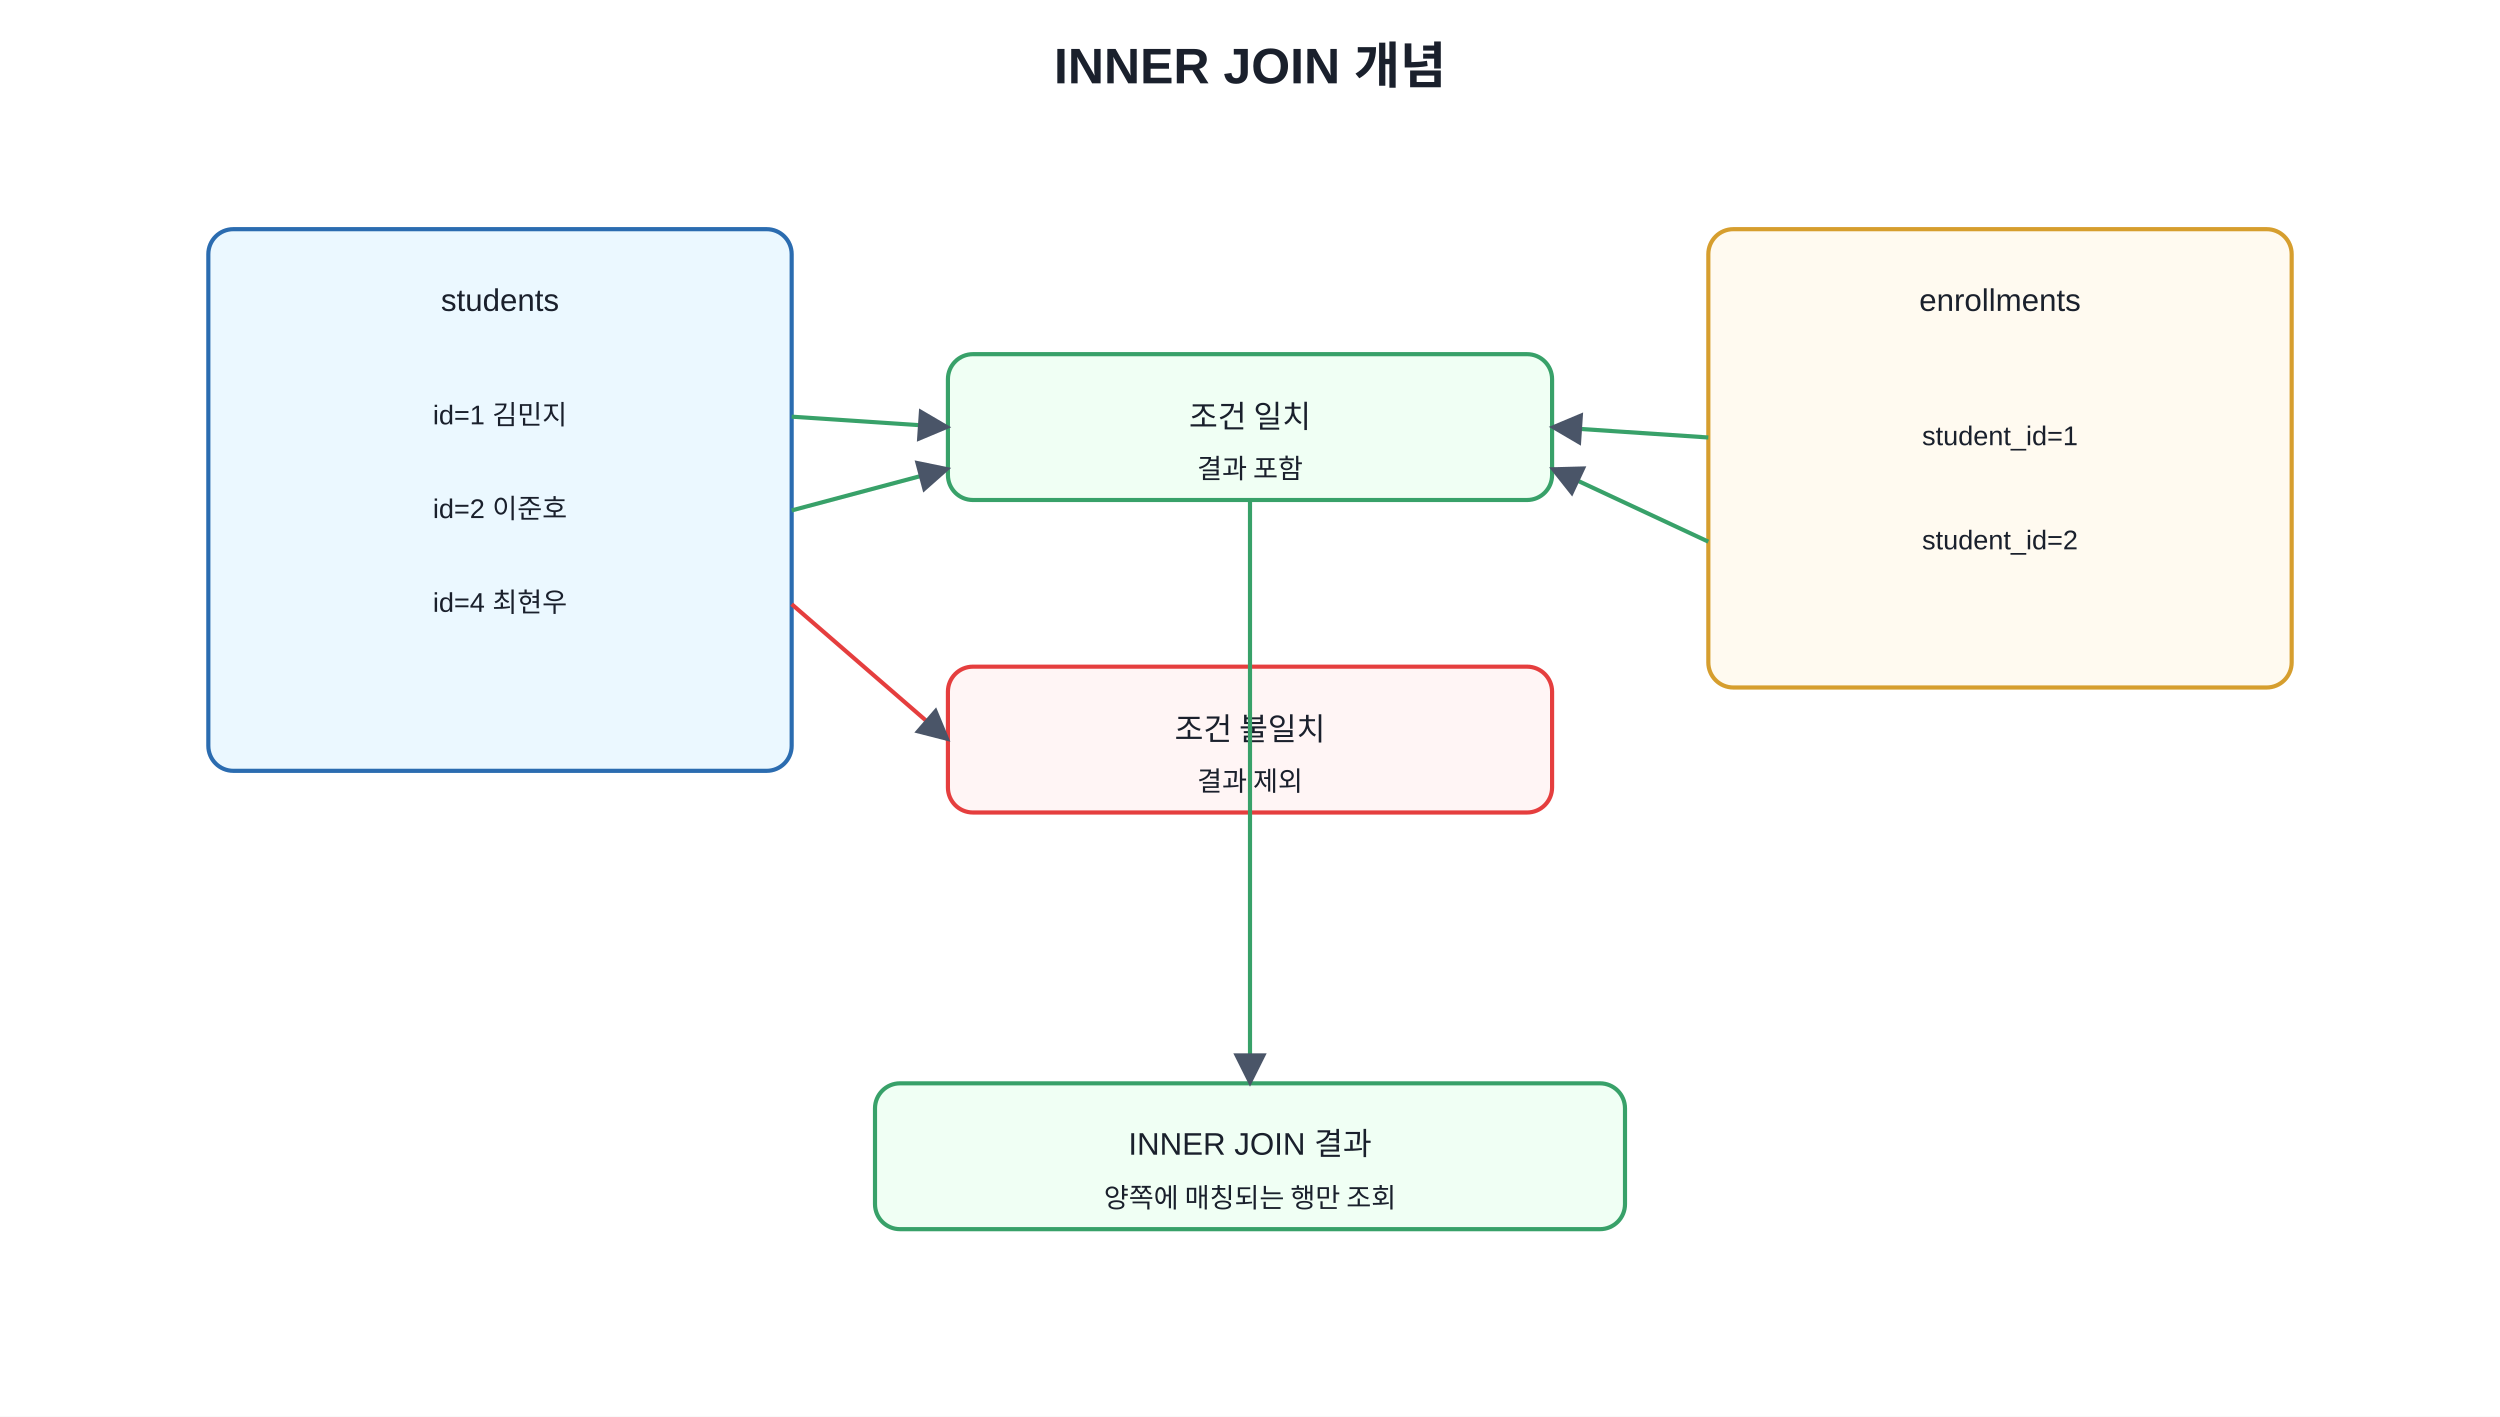
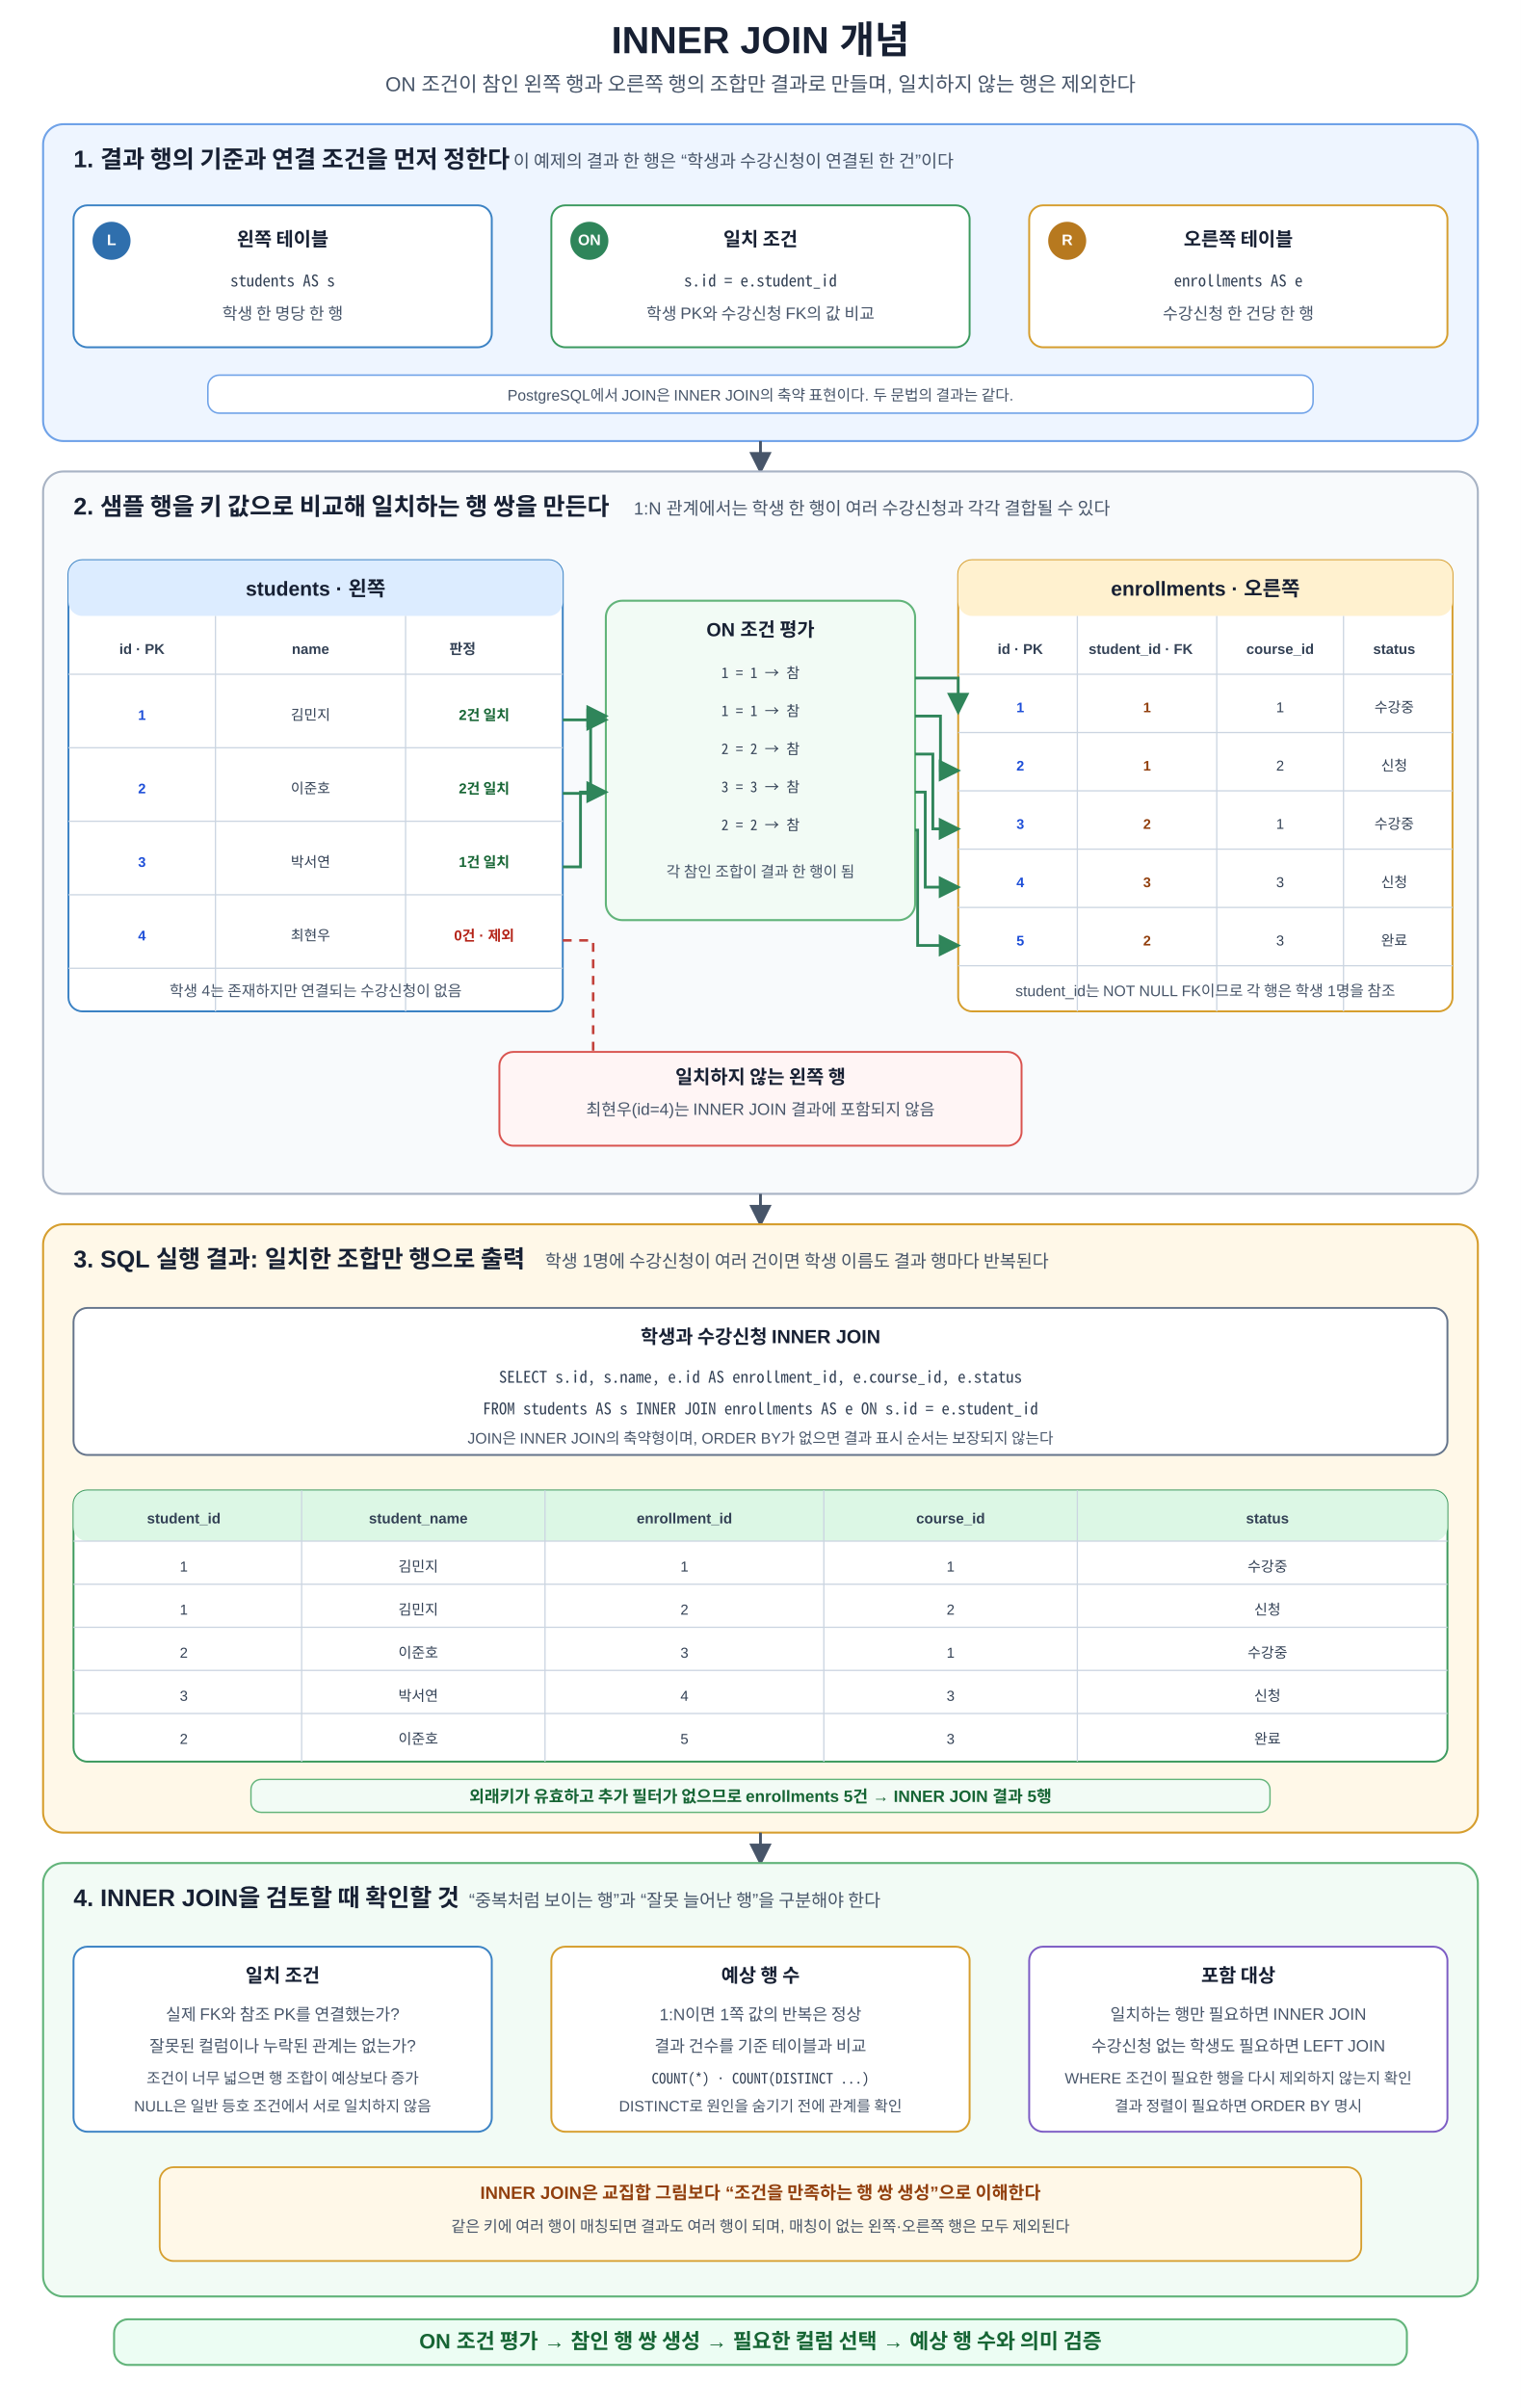
- <svg xmlns="http://www.w3.org/2000/svg" width="1200" height="680" viewBox="0 0 1200 680">
+ <svg xmlns="http://www.w3.org/2000/svg" width="1200" height="1900" viewBox="0 0 1200 1900" role="img" aria-labelledby="title desc" shape-rendering="geometricPrecision">
  <defs>
-     <marker id="a" viewBox="0 0 10 10" refX="9" refY="5" markerWidth="8" markerHeight="8" orient="auto">
-       <path d="M0 0L10 5L0 10z" fill="#4a5568" />
+     <marker id="arrow" viewBox="0 0 10 10" refX="8.7" refY="5" markerWidth="8" markerHeight="8" orient="auto">
+       <path d="M0 0 L10 5 L0 10 Z" fill="#475569" />
    </marker>
-     <style>text{font-family:Malgun Gothic,Apple SD Gothic Neo,Noto Sans KR,Arial,sans-serif;fill:#1a202c}.t{font-size:24px;font-weight:700}.b{fill:#f7fafc;stroke:#4a5568;stroke-width:2;rx:12}.m{fill:#ebf8ff;stroke:#2b6cb0}.g{fill:#f0fff4;stroke:#38a169}.r{fill:#fff5f5;stroke:#e53e3e}.y{fill:#fffaf0;stroke:#d69e2e}.l{font-size:15px;text-anchor:middle;dominant-baseline:middle}.s{font-size:13px;text-anchor:middle;dominant-baseline:middle}</style>
+     <marker id="arrow-green" viewBox="0 0 10 10" refX="8.7" refY="5" markerWidth="8" markerHeight="8" orient="auto">
+       <path d="M0 0 L10 5 L0 10 Z" fill="#2f855a" />
+     </marker>
+     <marker id="arrow-red" viewBox="0 0 10 10" refX="8.7" refY="5" markerWidth="8" markerHeight="8" orient="auto">
+       <path d="M0 0 L10 5 L0 10 Z" fill="#c2413b" />
+     </marker>
+     <style>
+       text{font-family:Malgun Gothic,NanumSquare,Apple SD Gothic Neo,Noto Sans KR,Arial,sans-serif;fill:#172033}
+       .title{font-size:30px;font-weight:700;text-anchor:middle}
+       .subtitle{font-size:16px;text-anchor:middle;fill:#475569}
+       .section-title{font-size:19px;font-weight:700}
+       .section-sub{font-size:14px;fill:#475569}
+       .card-title{font-size:15px;font-weight:700;text-anchor:middle}
+       .card-text{font-size:13px;text-anchor:middle;fill:#475569}
+       .card-text-small{font-size:12px;text-anchor:middle;fill:#475569}
+       .mono{font-family:Consolas,D2Coding,Noto Sans Mono CJK KR,Menlo,monospace;font-size:12.7px;text-anchor:middle;fill:#334155}
+       .mono-small{font-family:Consolas,D2Coding,Noto Sans Mono CJK KR,Menlo,monospace;font-size:11.4px;text-anchor:middle;fill:#334155}
+       .badge{font-size:12px;font-weight:700;text-anchor:middle;dominant-baseline:middle;fill:#ffffff}
+       .flow{stroke:#475569;stroke-width:2.2;fill:none;marker-end:url(#arrow)}
+       .match{stroke:#2f855a;stroke-width:2.2;fill:none;marker-end:url(#arrow-green)}
+       .exclude{stroke:#c2413b;stroke-width:2;stroke-dasharray:7 6;fill:none;marker-end:url(#arrow-red)}
+       .table-title{font-size:16px;font-weight:700;text-anchor:middle}
+       .th{font-size:11.3px;font-weight:700;text-anchor:middle;fill:#334155}
+       .cell{font-size:11.3px;text-anchor:middle;fill:#334155}
+       .cell-green{font-size:11.3px;font-weight:700;text-anchor:middle;fill:#166534}
+       .cell-red{font-size:11.3px;font-weight:700;text-anchor:middle;fill:#b42318}
+       .pk{font-size:11px;font-weight:700;text-anchor:middle;fill:#1d4ed8}
+       .fk{font-size:11px;font-weight:700;text-anchor:middle;fill:#92400e}
+       .line{stroke:#cbd5e1;stroke-width:1}
+       .result-head{font-size:11.5px;font-weight:700;text-anchor:middle;fill:#334155}
+       .result-cell{font-size:11.4px;text-anchor:middle;fill:#334155}
+       .note-title{font-size:14px;font-weight:700;text-anchor:middle;fill:#92400e}
+       .note-text{font-size:12.3px;text-anchor:middle;fill:#475569}
+       .principle{font-size:16.5px;font-weight:700;text-anchor:middle;fill:#166534}
+       .ok{font-size:13px;font-weight:700;text-anchor:middle;fill:#166534}
+       .no{font-size:13px;font-weight:700;text-anchor:middle;fill:#b42318}
+     </style>
  </defs>
-   <rect width="100%" height="100%" fill="white" />
-   <text x="600" y="40" text-anchor="middle" class="t">INNER JOIN 개념</text>
-   <rect x="100" y="110" width="280" height="260" class="b m" />
-   <text x="240" y="145" class="l">students</text>
-   <text x="240" y="200" class="s">id=1 김민지</text>
-   <text x="240" y="245" class="s">id=2 이준호</text>
-   <text x="240" y="290" class="s">id=4 최현우</text>
-   <rect x="820" y="110" width="280" height="220" class="b y" />
-   <text x="960" y="145" class="l">enrollments</text>
-   <text x="960" y="210" class="s">student_id=1</text>
-   <text x="960" y="260" class="s">student_id=2</text>
-   <rect x="455" y="170" width="290" height="70" class="b g" />
-   <text x="600" y="200" class="l">조건 일치</text>
-   <text x="600" y="225" class="s">결과 포함</text>
-   <rect x="455" y="320" width="290" height="70" class="b r" />
-   <text x="600" y="350" class="l">조건 불일치</text>
-   <text x="600" y="375" class="s">결과 제외</text>
-   <rect x="420" y="520" width="360" height="70" class="b g" />
-   <text x="600" y="550" class="l">INNER JOIN 결과</text>
-   <text x="600" y="575" class="s">양쪽에 매칭되는 행만 조회</text>
-   <line x1="380" y1="200" x2="455" y2="205" stroke="#38a169" stroke-width="2" marker-end="url(#a)" />
-   <line x1="820" y1="210" x2="745" y2="205" stroke="#38a169" stroke-width="2" marker-end="url(#a)" />
-   <line x1="380" y1="245" x2="455" y2="225" stroke="#38a169" stroke-width="2" marker-end="url(#a)" />
-   <line x1="820" y1="260" x2="745" y2="225" stroke="#38a169" stroke-width="2" marker-end="url(#a)" />
-   <line x1="380" y1="290" x2="455" y2="355" stroke="#e53e3e" stroke-width="2" marker-end="url(#a)" />
-   <line x1="600" y1="240" x2="600" y2="520" stroke="#38a169" stroke-width="2" marker-end="url(#a)" />
+   <rect width="1200" height="1900" fill="#ffffff" />
+   <text x="600" y="42" class="title">INNER JOIN 개념</text>
+   <text x="600" y="72" class="subtitle">ON 조건이 참인 왼쪽 행과 오른쪽 행의 조합만 결과로 만들며, 일치하지 않는 행은 제외한다</text>
+   <rect x="34" y="98" width="1132" height="250" rx="16" fill="#eef5ff" stroke="#6fa2e8" stroke-width="1.6" />
+   <text x="58" y="132" class="section-title">1. 결과 행의 기준과 연결 조건을 먼저 정한다</text>
+   <text x="405" y="132" class="section-sub">이 예제의 결과 한 행은 “학생과 수강신청이 연결된 한 건”이다</text>
+   <rect x="58" y="162" width="330" height="112" rx="11" fill="#ffffff" stroke="#3b82c4" stroke-width="1.5" />
+   <circle cx="88" cy="190" r="15" fill="#2f6fad" />
+   <text x="88" y="190" class="badge">L</text>
+   <text x="223" y="194" class="card-title">왼쪽 테이블</text>
+   <text x="223" y="226" class="mono">students AS s</text>
+   <text x="223" y="252" class="card-text">학생 한 명당 한 행</text>
+   <rect x="435" y="162" width="330" height="112" rx="11" fill="#ffffff" stroke="#3c9a5f" stroke-width="1.5" />
+   <circle cx="465" cy="190" r="15" fill="#2f855a" />
+   <text x="465" y="190" class="badge">ON</text>
+   <text x="600" y="194" class="card-title">일치 조건</text>
+   <text x="600" y="226" class="mono">s.id = e.student_id</text>
+   <text x="600" y="252" class="card-text">학생 PK와 수강신청 FK의 값 비교</text>
+   <rect x="812" y="162" width="330" height="112" rx="11" fill="#ffffff" stroke="#d69e2e" stroke-width="1.5" />
+   <circle cx="842" cy="190" r="15" fill="#b7791f" />
+   <text x="842" y="190" class="badge">R</text>
+   <text x="977" y="194" class="card-title">오른쪽 테이블</text>
+   <text x="977" y="226" class="mono">enrollments AS e</text>
+   <text x="977" y="252" class="card-text">수강신청 한 건당 한 행</text>
+   <rect x="164" y="296" width="872" height="30" rx="9" fill="#ffffff" stroke="#6fa2e8" stroke-width="1.2" />
+   <text x="600" y="316" class="card-text-small">PostgreSQL에서 JOIN은 INNER JOIN의 축약 표현이다. 두 문법의 결과는 같다.</text>
+   <path d="M600 348V372" class="flow" />
+   <rect x="34" y="372" width="1132" height="570" rx="16" fill="#f8fafc" stroke="#a8b3c4" stroke-width="1.6" />
+   <text x="58" y="406" class="section-title">2. 샘플 행을 키 값으로 비교해 일치하는 행 쌍을 만든다</text>
+   <text x="500" y="406" class="section-sub">1:N 관계에서는 학생 한 행이 여러 수강신청과 각각 결합될 수 있다</text>
+   <rect x="54" y="442" width="390" height="356" rx="11" fill="#ffffff" stroke="#3b82c4" stroke-width="1.5" />
+   <rect x="54" y="442" width="390" height="44" rx="11" fill="#dcecff" />
+   <text x="249" y="470" class="table-title">students · 왼쪽</text>
+   <text x="112" y="516" class="th">id · PK</text>
+   <text x="245" y="516" class="th">name</text>
+   <text x="365" y="516" class="th">판정</text>
+   <line x1="54" y1="532" x2="444" y2="532" class="line" />
+   <line x1="54" y1="590" x2="444" y2="590" class="line" />
+   <line x1="54" y1="648" x2="444" y2="648" class="line" />
+   <line x1="54" y1="706" x2="444" y2="706" class="line" />
+   <line x1="54" y1="764" x2="444" y2="764" class="line" />
+   <line x1="170" y1="486" x2="170" y2="798" class="line" />
+   <line x1="320" y1="486" x2="320" y2="798" class="line" />
+   <text x="112" y="568" class="pk">1</text>
+   <text x="245" y="568" class="cell">김민지</text>
+   <text x="382" y="568" class="cell-green">2건 일치</text>
+   <text x="112" y="626" class="pk">2</text>
+   <text x="245" y="626" class="cell">이준호</text>
+   <text x="382" y="626" class="cell-green">2건 일치</text>
+   <text x="112" y="684" class="pk">3</text>
+   <text x="245" y="684" class="cell">박서연</text>
+   <text x="382" y="684" class="cell-green">1건 일치</text>
+   <text x="112" y="742" class="pk">4</text>
+   <text x="245" y="742" class="cell">최현우</text>
+   <text x="382" y="742" class="cell-red">0건 · 제외</text>
+   <text x="249" y="786" class="card-text-small">학생 4는 존재하지만 연결되는 수강신청이 없음</text>
+   <rect x="756" y="442" width="390" height="356" rx="11" fill="#ffffff" stroke="#d69e2e" stroke-width="1.5" />
+   <rect x="756" y="442" width="390" height="44" rx="11" fill="#fff1cf" />
+   <text x="951" y="470" class="table-title">enrollments · 오른쪽</text>
+   <text x="805" y="516" class="th">id · PK</text>
+   <text x="900" y="516" class="th">student_id · FK</text>
+   <text x="1010" y="516" class="th">course_id</text>
+   <text x="1100" y="516" class="th">status</text>
+   <line x1="756" y1="532" x2="1146" y2="532" class="line" />
+   <line x1="756" y1="578" x2="1146" y2="578" class="line" />
+   <line x1="756" y1="624" x2="1146" y2="624" class="line" />
+   <line x1="756" y1="670" x2="1146" y2="670" class="line" />
+   <line x1="756" y1="716" x2="1146" y2="716" class="line" />
+   <line x1="756" y1="762" x2="1146" y2="762" class="line" />
+   <line x1="850" y1="486" x2="850" y2="798" class="line" />
+   <line x1="960" y1="486" x2="960" y2="798" class="line" />
+   <line x1="1060" y1="486" x2="1060" y2="798" class="line" />
+   <text x="805" y="562" class="pk">1</text>
+   <text x="905" y="562" class="fk">1</text>
+   <text x="1010" y="562" class="cell">1</text>
+   <text x="1100" y="562" class="cell">수강중</text>
+   <text x="805" y="608" class="pk">2</text>
+   <text x="905" y="608" class="fk">1</text>
+   <text x="1010" y="608" class="cell">2</text>
+   <text x="1100" y="608" class="cell">신청</text>
+   <text x="805" y="654" class="pk">3</text>
+   <text x="905" y="654" class="fk">2</text>
+   <text x="1010" y="654" class="cell">1</text>
+   <text x="1100" y="654" class="cell">수강중</text>
+   <text x="805" y="700" class="pk">4</text>
+   <text x="905" y="700" class="fk">3</text>
+   <text x="1010" y="700" class="cell">3</text>
+   <text x="1100" y="700" class="cell">신청</text>
+   <text x="805" y="746" class="pk">5</text>
+   <text x="905" y="746" class="fk">2</text>
+   <text x="1010" y="746" class="cell">3</text>
+   <text x="1100" y="746" class="cell">완료</text>
+   <text x="951" y="786" class="card-text-small">student_id는 NOT NULL FK이므로 각 행은 학생 1명을 참조</text>
+   <rect x="478" y="474" width="244" height="252" rx="13" fill="#f2fbf5" stroke="#62b47a" stroke-width="1.6" />
+   <text x="600" y="502" class="card-title">ON 조건 평가</text>
+   <text x="600" y="535" class="mono-small">1 = 1 → 참</text>
+   <text x="600" y="565" class="mono-small">1 = 1 → 참</text>
+   <text x="600" y="595" class="mono-small">2 = 2 → 참</text>
+   <text x="600" y="625" class="mono-small">3 = 3 → 참</text>
+   <text x="600" y="655" class="mono-small">2 = 2 → 참</text>
+   <text x="600" y="692" class="card-text-small">각 참인 조합이 결과 한 행이 됨</text>
+   <path d="M444 568H478" class="match" />
+   <path d="M444 626H466V565H478" class="match" />
+   <path d="M444 684H458V625H478" class="match" />
+   <path d="M722 535H756V562" class="match" />
+   <path d="M722 565H742V608H756" class="match" />
+   <path d="M722 595H736V654H756" class="match" />
+   <path d="M722 625H730V700H756" class="match" />
+   <path d="M722 655H724V746H756" class="match" />
+   <path d="M444 742H468V854H600" class="exclude" />
+   <rect x="394" y="830" width="412" height="74" rx="11" fill="#fff5f5" stroke="#d9534f" stroke-width="1.5" />
+   <text x="600" y="855" class="card-title">일치하지 않는 왼쪽 행</text>
+   <text x="600" y="880" class="card-text">최현우(id=4)는 INNER JOIN 결과에 포함되지 않음</text>
+   <path d="M600 942V966" class="flow" />
+   <rect x="34" y="966" width="1132" height="480" rx="16" fill="#fff8e8" stroke="#d69e2e" stroke-width="1.6" />
+   <text x="58" y="1000" class="section-title">3. SQL 실행 결과: 일치한 조합만 행으로 출력</text>
+   <text x="430" y="1000" class="section-sub">학생 1명에 수강신청이 여러 건이면 학생 이름도 결과 행마다 반복된다</text>
+   <rect x="58" y="1032" width="1084" height="116" rx="11" fill="#ffffff" stroke="#64748b" stroke-width="1.5" />
+   <text x="600" y="1060" class="card-title">학생과 수강신청 INNER JOIN</text>
+   <text x="600" y="1091" class="mono">SELECT s.id, s.name, e.id AS enrollment_id, e.course_id, e.status</text>
+   <text x="600" y="1116" class="mono">FROM students AS s INNER JOIN enrollments AS e ON s.id = e.student_id</text>
+   <text x="600" y="1139" class="card-text-small">JOIN은 INNER JOIN의 축약형이며, ORDER BY가 없으면 결과 표시 순서는 보장되지 않는다</text>
+   <rect x="58" y="1176" width="1084" height="214" rx="11" fill="#ffffff" stroke="#3c9a5f" stroke-width="1.5" />
+   <rect x="58" y="1176" width="1084" height="40" rx="11" fill="#dcf7e5" />
+   <text x="145" y="1202" class="result-head">student_id</text>
+   <text x="330" y="1202" class="result-head">student_name</text>
+   <text x="540" y="1202" class="result-head">enrollment_id</text>
+   <text x="750" y="1202" class="result-head">course_id</text>
+   <text x="1000" y="1202" class="result-head">status</text>
+   <line x1="58" y1="1216" x2="1142" y2="1216" class="line" />
+   <line x1="238" y1="1176" x2="238" y2="1390" class="line" />
+   <line x1="430" y1="1176" x2="430" y2="1390" class="line" />
+   <line x1="650" y1="1176" x2="650" y2="1390" class="line" />
+   <line x1="850" y1="1176" x2="850" y2="1390" class="line" />
+   <line x1="58" y1="1250" x2="1142" y2="1250" class="line" />
+   <line x1="58" y1="1284" x2="1142" y2="1284" class="line" />
+   <line x1="58" y1="1318" x2="1142" y2="1318" class="line" />
+   <line x1="58" y1="1352" x2="1142" y2="1352" class="line" />
+   <text x="145" y="1240" class="result-cell">1</text>
+   <text x="330" y="1240" class="result-cell">김민지</text>
+   <text x="540" y="1240" class="result-cell">1</text>
+   <text x="750" y="1240" class="result-cell">1</text>
+   <text x="1000" y="1240" class="result-cell">수강중</text>
+   <text x="145" y="1274" class="result-cell">1</text>
+   <text x="330" y="1274" class="result-cell">김민지</text>
+   <text x="540" y="1274" class="result-cell">2</text>
+   <text x="750" y="1274" class="result-cell">2</text>
+   <text x="1000" y="1274" class="result-cell">신청</text>
+   <text x="145" y="1308" class="result-cell">2</text>
+   <text x="330" y="1308" class="result-cell">이준호</text>
+   <text x="540" y="1308" class="result-cell">3</text>
+   <text x="750" y="1308" class="result-cell">1</text>
+   <text x="1000" y="1308" class="result-cell">수강중</text>
+   <text x="145" y="1342" class="result-cell">3</text>
+   <text x="330" y="1342" class="result-cell">박서연</text>
+   <text x="540" y="1342" class="result-cell">4</text>
+   <text x="750" y="1342" class="result-cell">3</text>
+   <text x="1000" y="1342" class="result-cell">신청</text>
+   <text x="145" y="1376" class="result-cell">2</text>
+   <text x="330" y="1376" class="result-cell">이준호</text>
+   <text x="540" y="1376" class="result-cell">5</text>
+   <text x="750" y="1376" class="result-cell">3</text>
+   <text x="1000" y="1376" class="result-cell">완료</text>
+   <rect x="198" y="1404" width="804" height="26" rx="8" fill="#f2fbf5" stroke="#62b47a" stroke-width="1.1" />
+   <text x="600" y="1422" class="ok">외래키가 유효하고 추가 필터가 없으므로 enrollments 5건 → INNER JOIN 결과 5행</text>
+   <path d="M600 1446V1470" class="flow" />
+   <rect x="34" y="1470" width="1132" height="342" rx="16" fill="#f2fbf5" stroke="#62b47a" stroke-width="1.6" />
+   <text x="58" y="1504" class="section-title">4. INNER JOIN을 검토할 때 확인할 것</text>
+   <text x="370" y="1504" class="section-sub">“중복처럼 보이는 행”과 “잘못 늘어난 행”을 구분해야 한다</text>
+   <rect x="58" y="1536" width="330" height="146" rx="11" fill="#ffffff" stroke="#3b82c4" stroke-width="1.5" />
+   <text x="223" y="1564" class="card-title">일치 조건</text>
+   <text x="223" y="1594" class="card-text">실제 FK와 참조 PK를 연결했는가?</text>
+   <text x="223" y="1619" class="card-text">잘못된 컬럼이나 누락된 관계는 없는가?</text>
+   <text x="223" y="1644" class="card-text-small">조건이 너무 넓으면 행 조합이 예상보다 증가</text>
+   <text x="223" y="1666" class="card-text-small">NULL은 일반 등호 조건에서 서로 일치하지 않음</text>
+   <rect x="435" y="1536" width="330" height="146" rx="11" fill="#ffffff" stroke="#d69e2e" stroke-width="1.5" />
+   <text x="600" y="1564" class="card-title">예상 행 수</text>
+   <text x="600" y="1594" class="card-text">1:N이면 1쪽 값의 반복은 정상</text>
+   <text x="600" y="1619" class="card-text">결과 건수를 기준 테이블과 비교</text>
+   <text x="600" y="1644" class="mono-small">COUNT(*) · COUNT(DISTINCT ...)</text>
+   <text x="600" y="1666" class="card-text-small">DISTINCT로 원인을 숨기기 전에 관계를 확인</text>
+   <rect x="812" y="1536" width="330" height="146" rx="11" fill="#ffffff" stroke="#7c5cc4" stroke-width="1.5" />
+   <text x="977" y="1564" class="card-title">포함 대상</text>
+   <text x="977" y="1594" class="card-text">일치하는 행만 필요하면 INNER JOIN</text>
+   <text x="977" y="1619" class="card-text">수강신청 없는 학생도 필요하면 LEFT JOIN</text>
+   <text x="977" y="1644" class="card-text-small">WHERE 조건이 필요한 행을 다시 제외하지 않는지 확인</text>
+   <text x="977" y="1666" class="card-text-small">결과 정렬이 필요하면 ORDER BY 명시</text>
+   <rect x="126" y="1710" width="948" height="74" rx="11" fill="#fff8e8" stroke="#d69e2e" stroke-width="1.4" />
+   <text x="600" y="1735" class="note-title">INNER JOIN은 교집합 그림보다 “조건을 만족하는 행 쌍 생성”으로 이해한다</text>
+   <text x="600" y="1761" class="note-text">같은 키에 여러 행이 매칭되면 결과도 여러 행이 되며, 매칭이 없는 왼쪽·오른쪽 행은 모두 제외된다</text>
+   <rect x="90" y="1830" width="1020" height="36" rx="11" fill="#ecfdf3" stroke="#62b47a" stroke-width="1.6" />
+   <text x="600" y="1853" class="principle">ON 조건 평가 → 참인 행 쌍 생성 → 필요한 컬럼 선택 → 예상 행 수와 의미 검증</text>
</svg>
